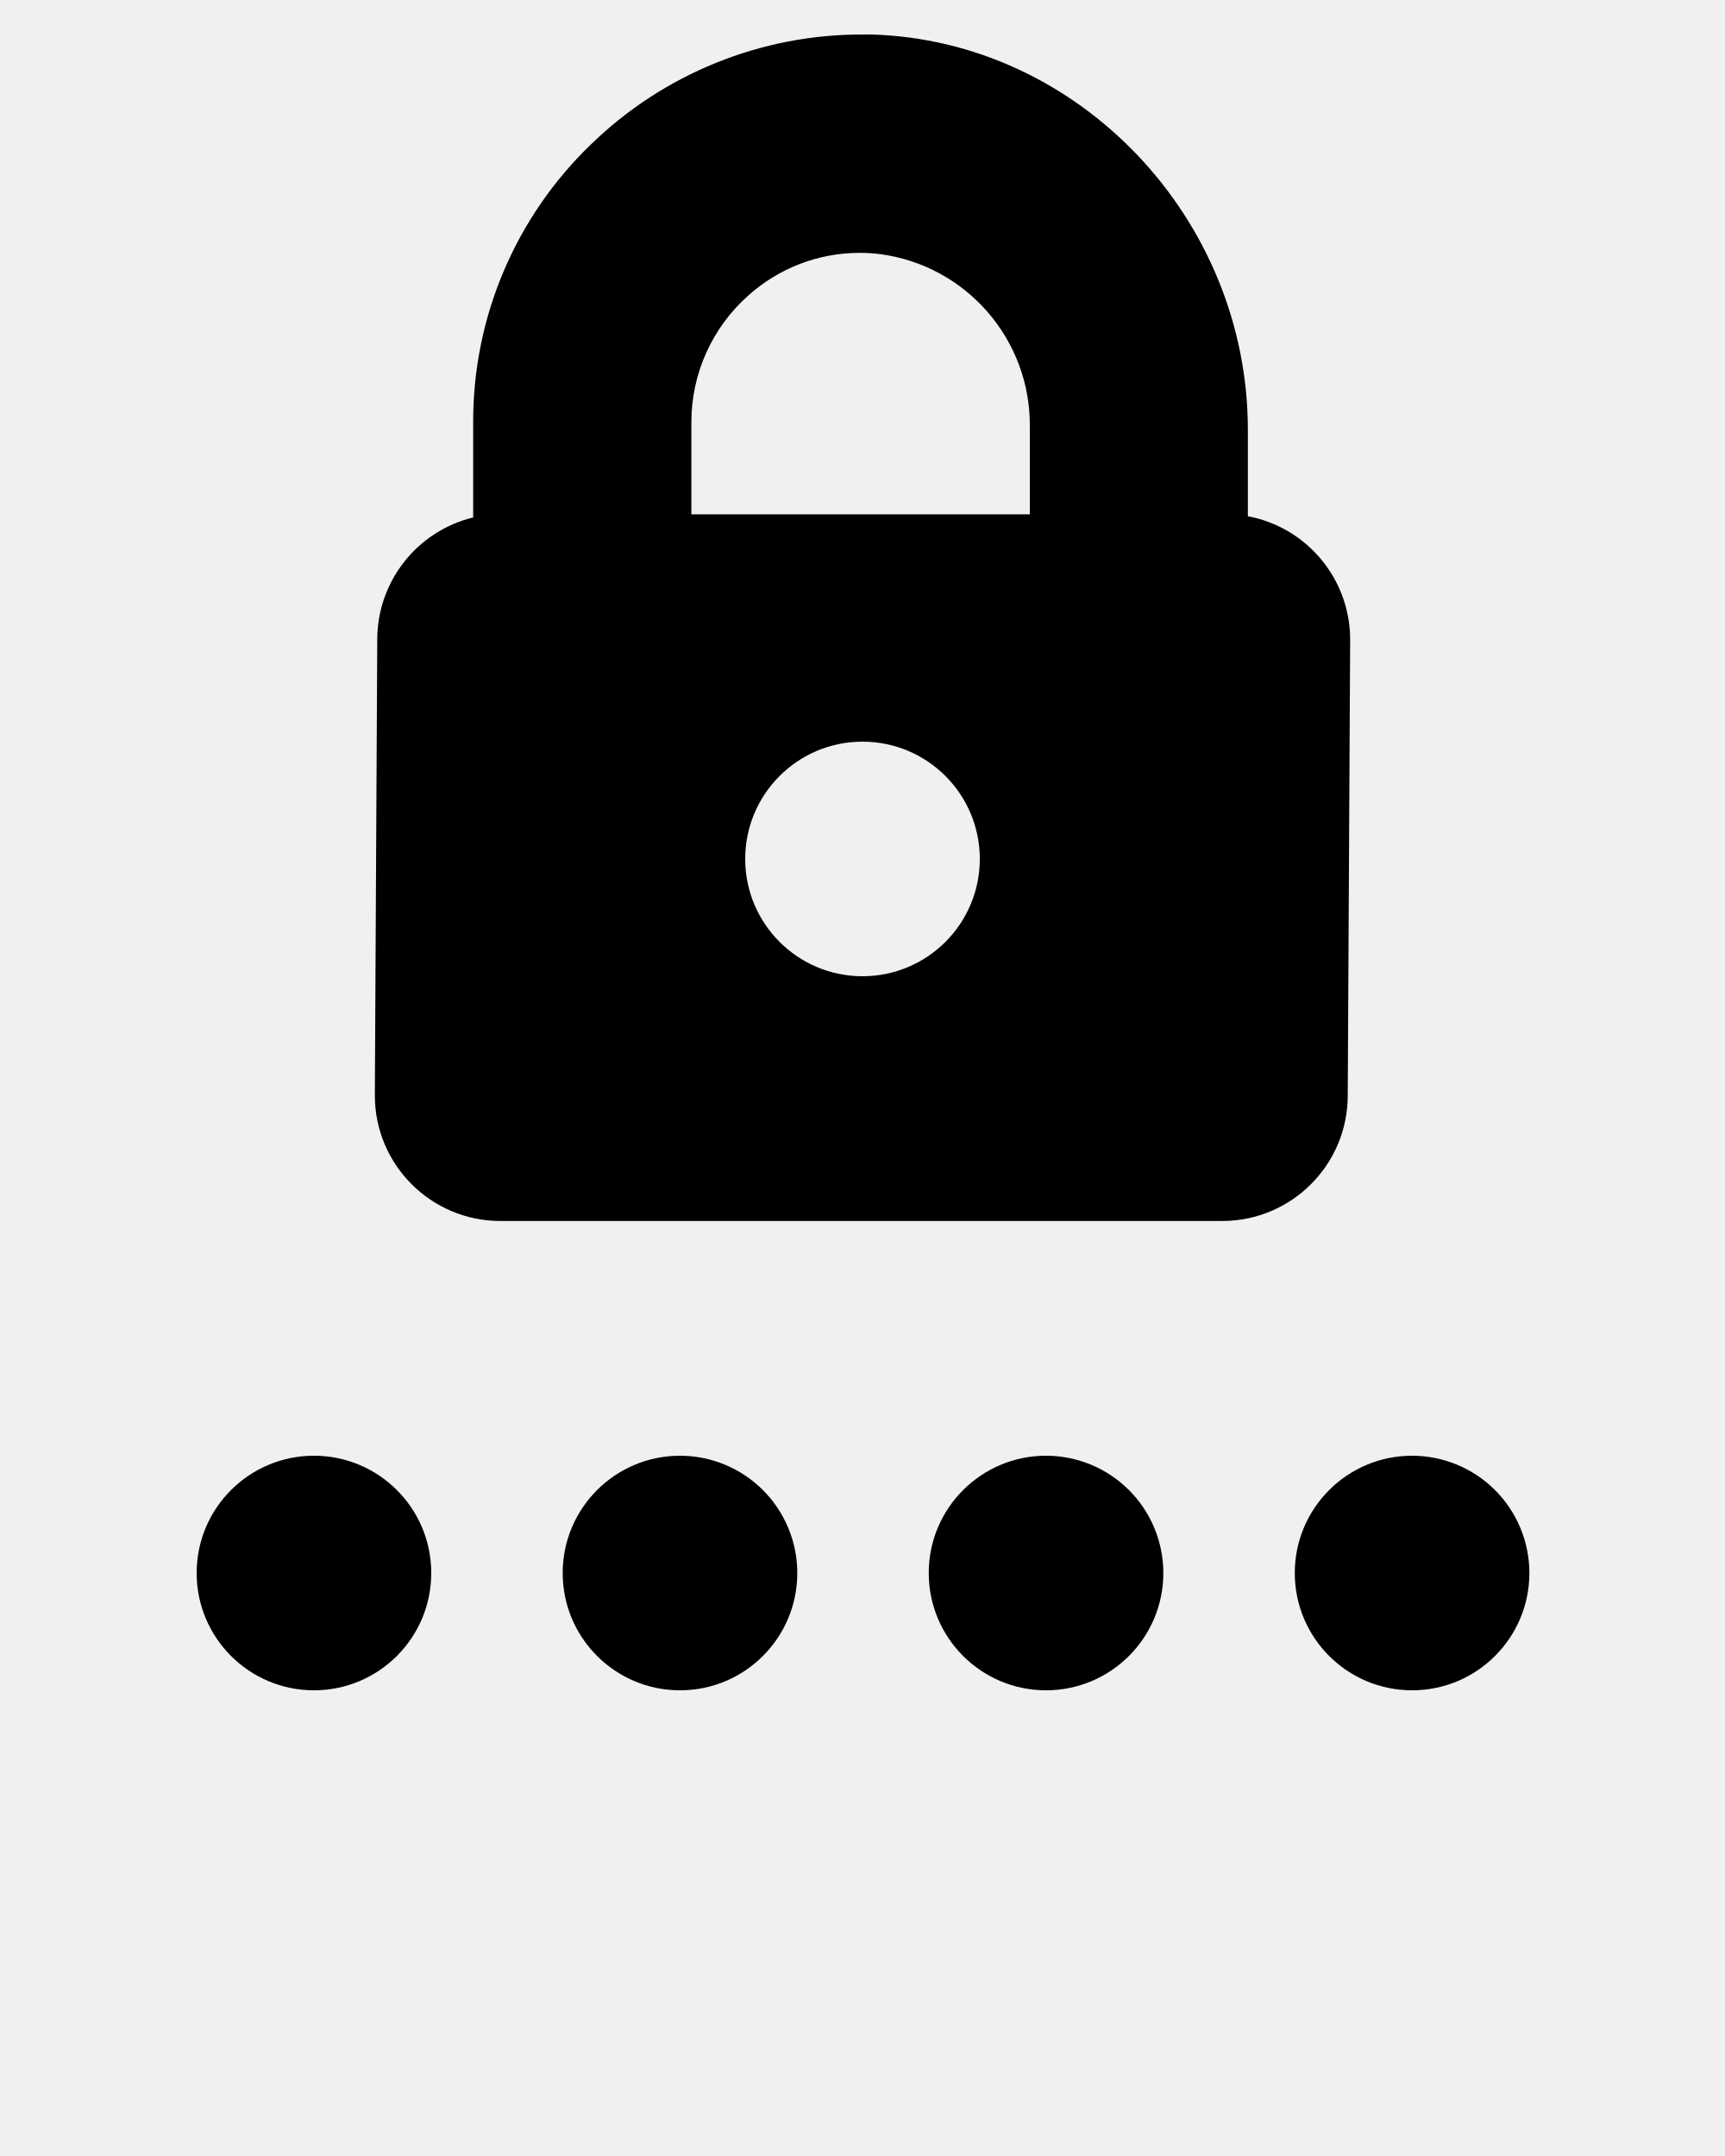
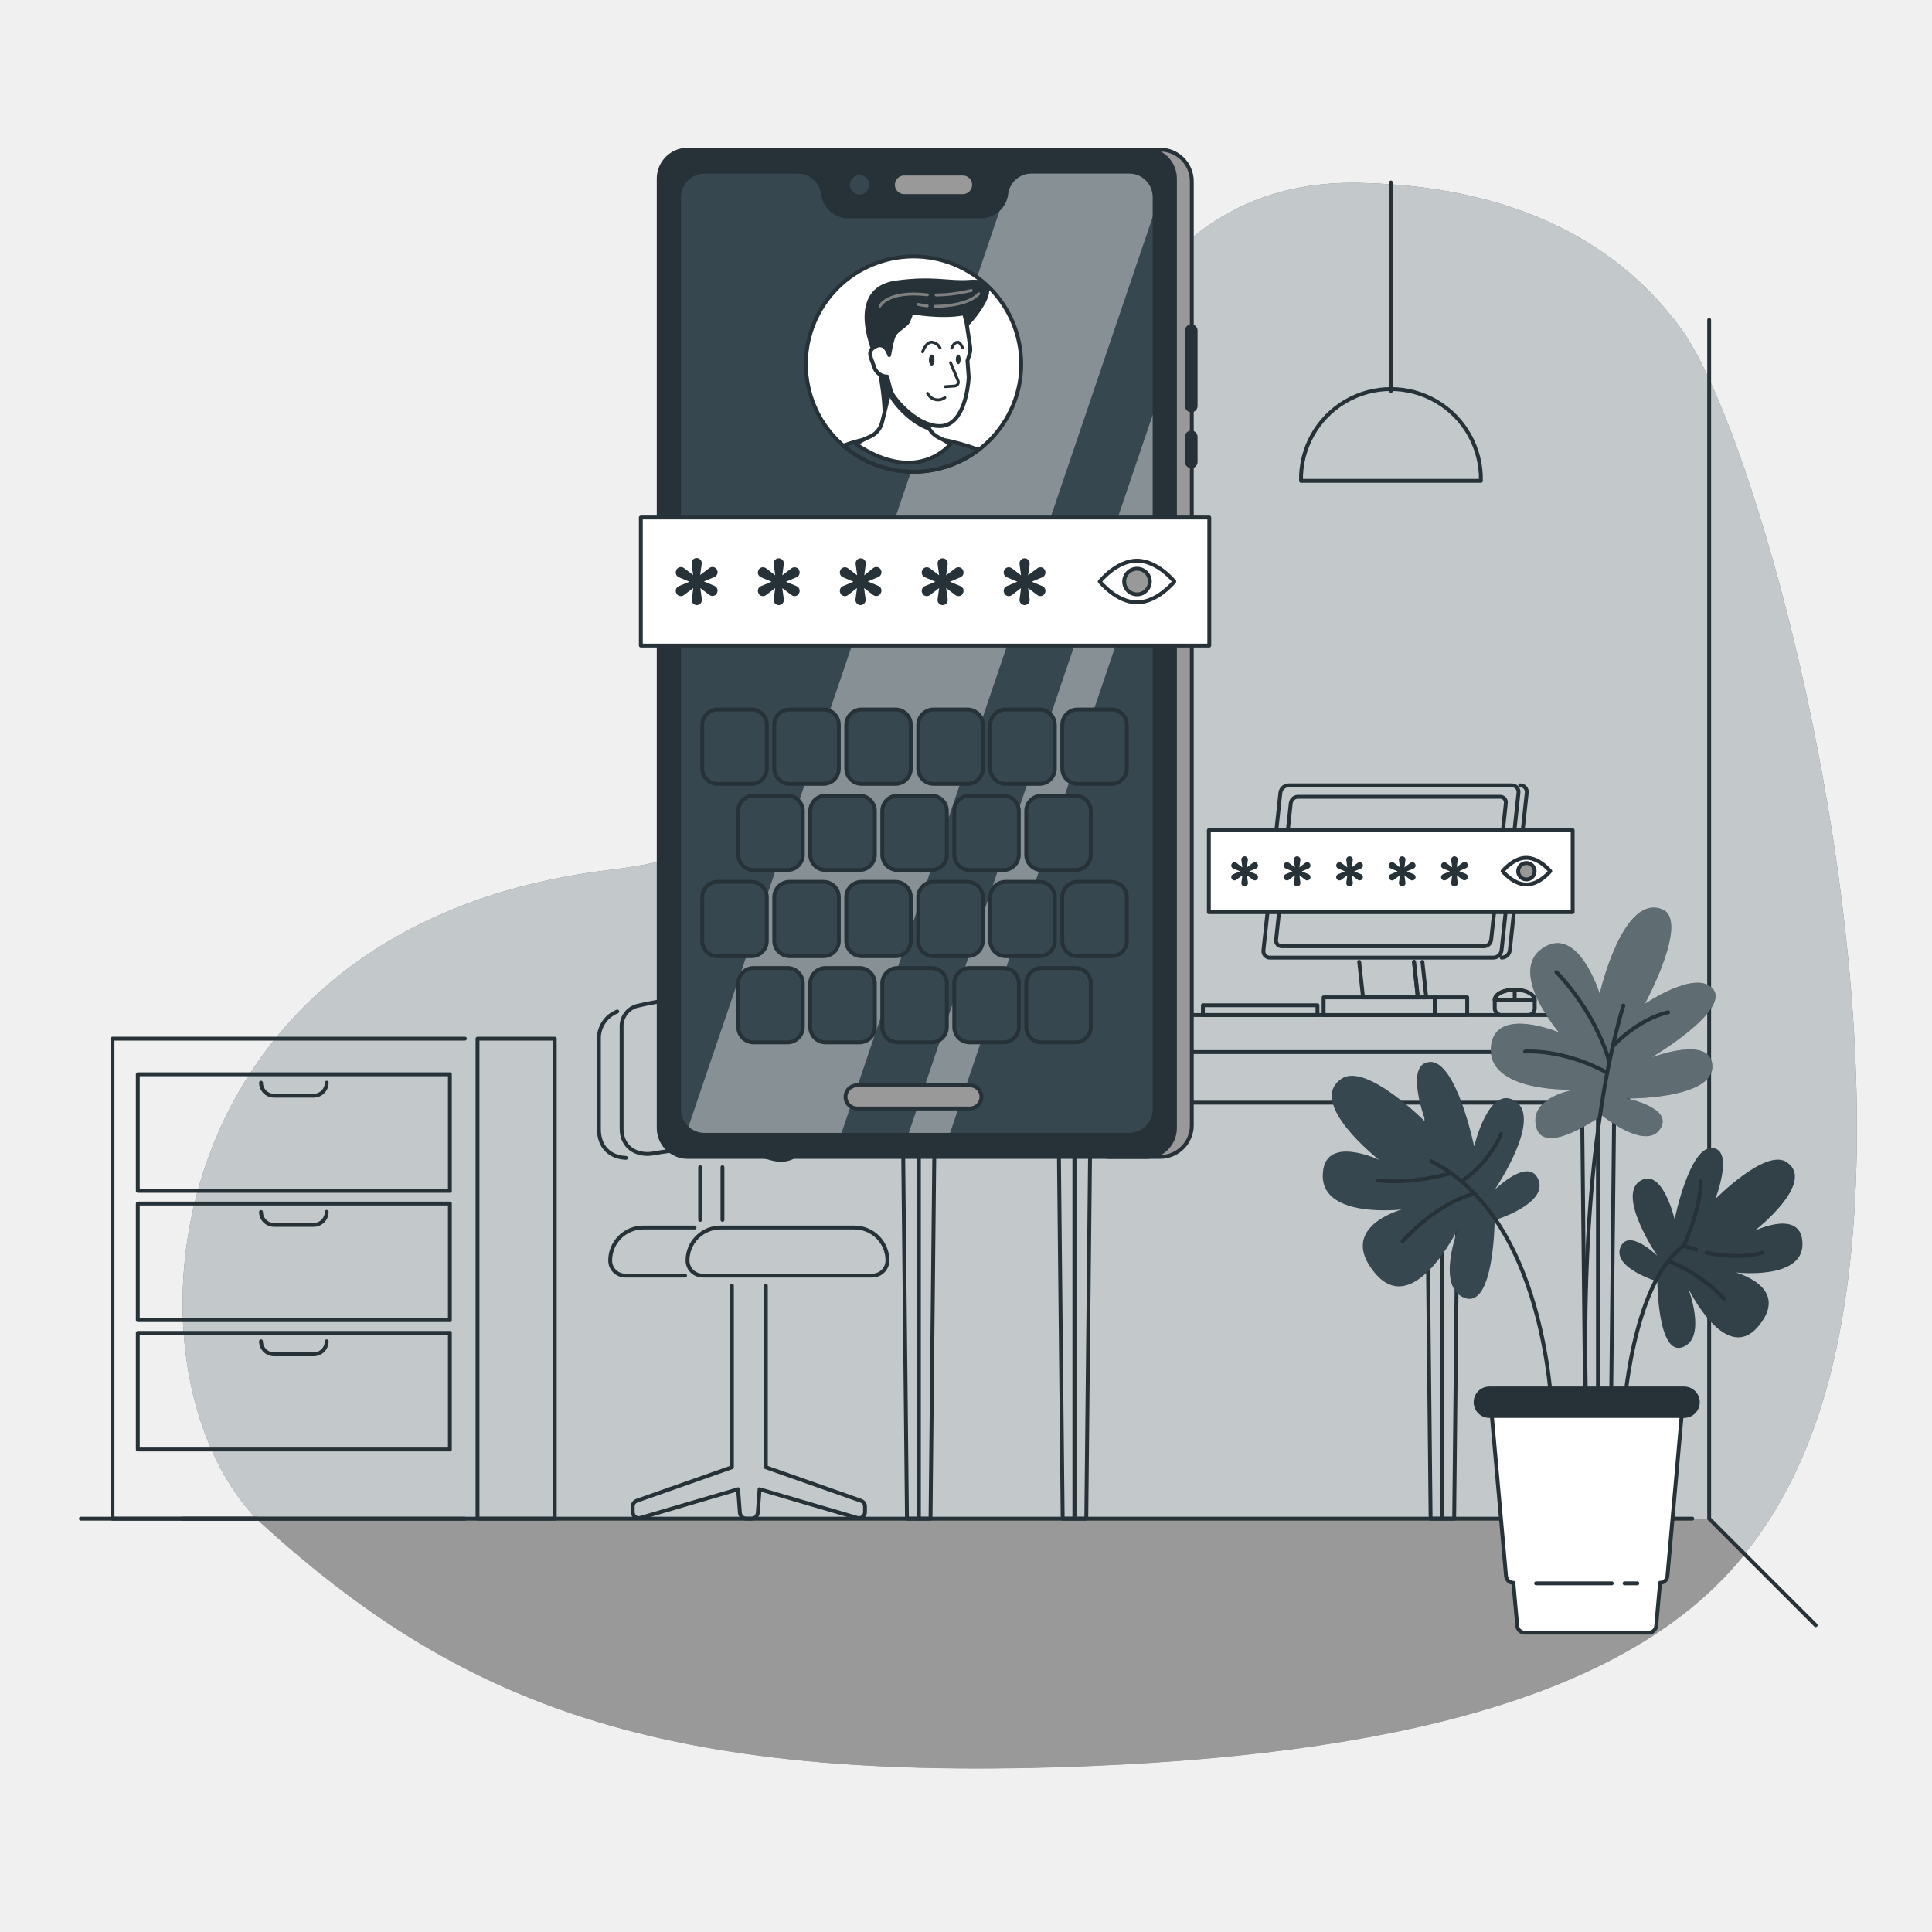
- <svg xmlns="http://www.w3.org/2000/svg" data-name="Layer 1" viewBox="0 0 100 125" x="0px" y="0px">
-   <path d="M25,91.2a6.8,6.8,0,1,1-6.8-6.8A6.8,6.8,0,0,1,25,91.2Zm14.42-6.8a6.8,6.8,0,1,0,6.8,6.8A6.8,6.8,0,0,0,39.39,84.4Zm21.22,0a6.8,6.8,0,1,0,6.8,6.8A6.8,6.8,0,0,0,60.61,84.4Zm21.22,0a6.8,6.8,0,1,0,6.8,6.8A6.8,6.8,0,0,0,81.83,84.4ZM70.9,70.79H29a7.28,7.28,0,0,1-7.27-7.27l.14-26.42A7.29,7.29,0,0,1,27.43,30V24.91h0v-.43a22.28,22.28,0,0,1,6.82-16.1A22.51,22.51,0,0,1,50,2h.51c12,.34,21.83,10.63,21.83,22.93v5a7.28,7.28,0,0,1,5.93,7.15l-.14,26.42A7.28,7.28,0,0,1,70.9,70.79Zm-14.1-21A6.8,6.8,0,1,0,50,56.6,6.8,6.8,0,0,0,56.8,49.8Zm2.9-25A10,10,0,0,0,51,14.73a10.07,10.07,0,0,0-1.16-.07,9.66,9.66,0,0,0-6.49,2.5,9.81,9.81,0,0,0-3.27,7.3v5.36H59.7Z" />
+ <svg xmlns="http://www.w3.org/2000/svg" viewBox="0 0 500 500">
+   <defs>
+     <clipPath id="freepik--clip-path--inject-4">
+       <path d="M436.91,333.41s9.66,19.95,18.15,9.83-5.86-13.93-5.86-13.93,17.28,2.05,17.28-7.32-12.3-3.52-12.3-3.52,16-12.46,8.2-17.72c-5.42-3.65-18.45,9.56-18.45,9.56s5-12.92-.87-13.21-9.67,18.45-9.67,18.45-3.22-13.82-9.07-9.84,4.6,19.32,4.6,19.32-7.53-7.44-9.58-2.16,9.58,8.78,9.58,8.78.08,19.32,6.52,17S436.91,333.41,436.91,333.41Z" style="fill:#37474F" />
+     </clipPath>
+     <clipPath id="freepik--clip-path-2--inject-4">
+       <path d="M407.55,282s-23.11,1-21.66-11.38c1.21-10.34,17.57-3.43,17.57-3.43s-13.42-15.65-4.2-21.83S414,257.18,414,257.18s5.88-26,16.19-21.85c7.18,2.92-4.51,24.47-4.51,24.47s13.59-9.27,17.75-3.7-15.94,17.53-15.94,17.53,15.72-5.95,15.67,2.44-22.05,8.22-22.05,8.22,12.29,2.51,8.45,8-15-3.63-15-3.63-15.05,10.89-17,3S407.55,282,407.55,282Z" style="fill:#37474F" />
+     </clipPath>
+     <clipPath id="freepik--clip-path-3--inject-4">
+       <path d="M260.41,50.2h0A6.59,6.59,0,0,1,253.88,56H219.54A6.58,6.58,0,0,1,213,50.2h0a6.58,6.58,0,0,0-6.53-5.75H182.32A6.58,6.58,0,0,0,175.74,51V287.11a6.59,6.59,0,0,0,6.58,6.58H292.23a6.58,6.58,0,0,0,6.58-6.58V51a6.57,6.57,0,0,0-6.58-6.58H266.94A6.58,6.58,0,0,0,260.41,50.2Z" style="fill:#37474F;stroke:#263238;stroke-linecap:round;stroke-linejoin:round" />
+     </clipPath>
+     <clipPath id="freepik--clip-path-4--inject-4">
+       <path d="M228.28,109.29,230.81,99l7,2.12,2.11,8.38a5.64,5.64,0,0,0,3,3.72,17.76,17.76,0,0,1,3,1.77s-8.34,10.69-24.35,0a16.36,16.36,0,0,1,3.42-1.91A5.52,5.52,0,0,0,228.28,109.29Z" style="fill:#fff;stroke:#263238;stroke-linecap:round;stroke-linejoin:round" />
+     </clipPath>
+     <clipPath id="freepik--clip-path-5--inject-4">
+       <path d="M94.09,211.42c2-4.86-2.89-19.56-5.08-25.59a2.27,2.27,0,0,0-3.65-.91c-2,1.77-4.39,5.21-4.79,11.59,0,0-15.26,26.87-15.26,39.13,0,11.49,22.72,35.42,22.72,35.42a10.61,10.61,0,0,0,6.06-4.86s-8.49-21-15.08-30C79,236.21,91.84,216.8,94.09,211.42Z" style="fill:#263238;stroke:#263238;stroke-linecap:round;stroke-linejoin:round" />
+     </clipPath>
+     <clipPath id="freepik--clip-path-6--inject-4">
+       <path d="M94.09,266.2s-3.52,14.56-2.13,46l.9,35.6s-5.06,25,4.65,70.26c0,0,3,6.7,15.09-1.68L114,347.33l12.65-76.27Z" style="fill:#999;stroke:#263238;stroke-linecap:round;stroke-linejoin:round" />
+     </clipPath>
+     <clipPath id="freepik--clip-path-7--inject-4">
+       <path d="M116.81,303.33c9,14.53,21.67,43.12,21.67,43.12s-1.91,3.31,0,8.86c0,0-5,19.31,2.25,65.48,0,0,6.24,4,15.26-3,0,0,4.5-69.4,2.77-78.76s-18-71.18-18-71.18H105" style="fill:#999;stroke:#263238;stroke-linecap:round;stroke-linejoin:round" />
+     </clipPath>
+     <clipPath id="freepik--clip-path-8--inject-4">
+       <path d="M121.55,177.83c8.93,1,24.5,3.15,23.57,27.16s-4.39,62.84-4.39,62.84S96.07,286.91,91,269.21c0,0,2.32-20-5.08-51.13S81.87,173.5,121.55,177.83Z" style="fill:#263238;stroke:#263238;stroke-linecap:round;stroke-linejoin:round" />
+     </clipPath>
+     <clipPath id="freepik--clip-path-9--inject-4">
+       <path d="M125,178.27s15.47.1,22.4,4.26c0,0,12.25-2.08,17.11,0l4.39-16.41s5.78-2.78,8.55,1.38c0,0,2.08,25-1.38,27.05s-30.94,8.32-30.94,8.32S127.58,197.59,125,178.27Z" style="fill:#263238;stroke:#263238;stroke-linecap:round;stroke-linejoin:round" />
+     </clipPath>
+   </defs>
+   <g id="freepik--background-simple--inject-4">
+     <path d="M442.33,98.13a92.74,92.74,0,0,0-6.25-11.63l0,0a.1.1,0,0,0,0,0c-13.7-19.62-38.69-38.23-84.26-39.17-97.88-2-69.46,162.88-193.85,177.78C39.73,239.19,29.12,354,66.31,393c52,47.71,103.49,68.7,215.91,64,86.11-3.57,142.11-20.77,169.35-54.87,17.08-21.39,25.27-49.35,28-83.74C485.86,238.63,461,138.56,442.33,98.13Z" style="fill:#37474F" />
+     <path d="M442.33,98.13a92.74,92.74,0,0,0-6.25-11.63l0,0a.1.1,0,0,0,0,0c-13.7-19.62-38.69-38.23-84.26-39.17-97.88-2-69.46,162.88-193.85,177.78C39.73,239.19,29.12,354,66.31,393c52,47.71,103.49,68.7,215.91,64,86.11-3.57,142.11-20.77,169.35-54.87,17.08-21.39,25.27-49.35,28-83.74C485.86,238.63,461,138.56,442.33,98.13Z" style="fill:#fff;opacity:0.7" />
+   </g>
+   <g id="freepik--Shadow--inject-4">
+     <path d="M451.57,402.2c-27.24,34.1-83.24,51.3-169.35,54.87-112.42,4.66-163.87-16.33-215.91-64h376Z" style="fill:#999" />
+   </g>
+   <g id="freepik--Room--inject-4">
+     <line x1="20.93" y1="393.03" x2="437.97" y2="393.03" style="fill:none;stroke:#263238;stroke-linecap:round;stroke-linejoin:round" />
+     <polyline points="442.33 82.8 442.33 393.03 469.9 420.6" style="fill:none;stroke:#263238;stroke-linecap:round;stroke-linejoin:round" />
+     <g id="freepik--Lamp--inject-4">
+       <line x1="359.98" y1="101.17" x2="359.98" y2="47.23" style="fill:none;stroke:#263238;stroke-linecap:round;stroke-linejoin:round" />
+       <path d="M336.7,124.45a23.28,23.28,0,1,1,46.55,0Z" style="fill:none;stroke:#263238;stroke-linecap:round;stroke-linejoin:round" />
+     </g>
+     <line x1="66.31" y1="393.03" x2="47.25" y2="393.03" style="fill:none;stroke:#263238;stroke-linecap:round;stroke-linejoin:round" />
+   </g>
+   <g id="freepik--Shelf--inject-4">
+     <rect x="123.58" y="268.8" width="19.99" height="124.24" style="fill:none;stroke:#263238;stroke-linecap:round;stroke-linejoin:round" />
+     <rect x="35.66" y="278.02" width="80.77" height="30.17" style="fill:none;stroke:#263238;stroke-linecap:round;stroke-linejoin:round" />
+     <rect x="35.66" y="311.48" width="80.77" height="30.17" style="fill:none;stroke:#263238;stroke-linecap:round;stroke-linejoin:round" />
+     <rect x="35.66" y="344.95" width="80.77" height="30.17" style="fill:none;stroke:#263238;stroke-linecap:round;stroke-linejoin:round" />
+     <path d="M67.55,280.2a3.36,3.36,0,0,0,3.36,3.36H81.18a3.36,3.36,0,0,0,3.37-3.36" style="fill:none;stroke:#263238;stroke-linecap:round;stroke-linejoin:round" />
+     <path d="M67.55,313.66A3.37,3.37,0,0,0,70.91,317H81.18a3.37,3.37,0,0,0,3.37-3.37" style="fill:none;stroke:#263238;stroke-linecap:round;stroke-linejoin:round" />
+     <path d="M67.55,347.13a3.37,3.37,0,0,0,3.36,3.37H81.18a3.37,3.37,0,0,0,3.37-3.37" style="fill:none;stroke:#263238;stroke-linecap:round;stroke-linejoin:round" />
+     <polyline points="120.31 393.04 29.12 393.04 29.12 268.8 120.31 268.8" style="fill:none;stroke:#263238;stroke-linecap:round;stroke-linejoin:round" />
+   </g>
+   <g id="freepik--Chair--inject-4">
+     <path d="M198.2,332.72v47l24.61,8.67a1.57,1.57,0,0,1,1.05,1.48v1.46a1.56,1.56,0,0,1-2,1.5l-25.28-7.42-.46,6.07a1.66,1.66,0,0,1-1.67,1.55h-1.3a1.68,1.68,0,0,1-1.67-1.55l-.46-6.07-25.27,7.42a1.57,1.57,0,0,1-2-1.5v-1.46a1.57,1.57,0,0,1,1.05-1.48l24.62-8.67v-47" style="fill:none;stroke:#263238;stroke-linecap:round;stroke-linejoin:round" />
+     <line x1="186.97" y1="315.7" x2="186.97" y2="302.08" style="fill:none;stroke:#263238;stroke-linecap:round;stroke-linejoin:round" />
+     <line x1="181.2" y1="302.08" x2="181.2" y2="315.7" style="fill:none;stroke:#263238;stroke-linecap:round;stroke-linejoin:round" />
+     <path d="M162,299.66c-4.1-.16-7-2.82-7-7.42V268.39a7.46,7.46,0,0,1,4.75-6.61" style="fill:none;stroke:#263238;stroke-linecap:round;stroke-linejoin:round" />
+     <path d="M160.87,265.37v26.77c0,4.62,3.69,7.17,8.34,6.35a68.13,68.13,0,0,1,30.52,1.34c4.58,1.24,8.18-1,8.18-5.6V267.46a6.13,6.13,0,0,0-3.83-5.38,70.57,70.57,0,0,0-39.3-1.73A5.46,5.46,0,0,0,160.87,265.37Z" style="fill:none;stroke:#263238;stroke-linecap:round;stroke-linejoin:round" />
+     <path d="M179.75,317.68h-13.3a8.53,8.53,0,0,0-8.54,8.53h0a3.91,3.91,0,0,0,3.91,3.91h15.47" style="fill:none;stroke:#263238;stroke-linecap:round;stroke-linejoin:round" />
+     <path d="M181.84,330.12h43.92a3.91,3.91,0,0,0,3.91-3.91h0a8.53,8.53,0,0,0-8.54-8.53H186.47a8.53,8.53,0,0,0-8.54,8.53h0A3.91,3.91,0,0,0,181.84,330.12Z" style="fill:none;stroke:#263238;stroke-linecap:round;stroke-linejoin:round" />
+   </g>
+   <g id="freepik--Desk--inject-4">
+     <path d="M388.63,247.84a2.17,2.17,0,0,0,2.11-1.91l4.38-40.77a1.68,1.68,0,0,0-1.7-1.91" style="fill:none;stroke:#263238;stroke-linecap:round;stroke-linejoin:round" />
+     <rect x="280.3" y="272.27" width="140.94" height="13.08" transform="translate(701.54 557.63) rotate(180)" style="fill:none;stroke:#263238;stroke-linecap:round;stroke-linejoin:round" />
+     <polyline points="230.13 272.27 230.13 285.35 278.12 285.35" style="fill:none;stroke:#263238;stroke-linecap:round;stroke-linejoin:round" />
+     <polyline points="425.77 270.87 425.77 262.69 288.34 262.69" style="fill:none;stroke:#263238;stroke-linecap:round;stroke-linejoin:round" />
+     <rect x="225.6" y="262.69" width="60.56" height="8.18" transform="translate(511.75 533.57) rotate(180)" style="fill:none;stroke:#263238;stroke-linecap:round;stroke-linejoin:round" />
+     <polyline points="413.59 287.54 413.59 393.03 416.64 393.03 417.74 287.54" style="fill:none;stroke:#263238;stroke-linecap:round;stroke-linejoin:round" />
+     <polyline points="409.45 287.54 410.54 393.03 413.59 393.03 413.59 287.54" style="fill:none;stroke:#263238;stroke-linecap:round;stroke-linejoin:round" />
+     <polyline points="373.29 287.54 373.29 393.03 376.34 393.03 377.43 287.54" style="fill:none;stroke:#263238;stroke-linecap:round;stroke-linejoin:round" />
+     <polyline points="369.15 287.54 370.24 393.03 373.29 393.03 373.29 287.54" style="fill:none;stroke:#263238;stroke-linecap:round;stroke-linejoin:round" />
+     <polyline points="278.07 287.54 278.07 393.03 281.13 393.03 282.22 287.54" style="fill:none;stroke:#263238;stroke-linecap:round;stroke-linejoin:round" />
+     <polyline points="273.93 287.54 275.02 393.03 278.07 393.03 278.07 287.54" style="fill:none;stroke:#263238;stroke-linecap:round;stroke-linejoin:round" />
+     <polyline points="237.77 287.54 237.77 393.03 240.82 393.03 241.91 287.54" style="fill:none;stroke:#263238;stroke-linecap:round;stroke-linejoin:round" />
+     <polyline points="233.63 287.54 234.72 393.03 237.77 393.03 237.77 287.54" style="fill:none;stroke:#263238;stroke-linecap:round;stroke-linejoin:round" />
+     <rect x="311.31" y="260.15" width="29.65" height="2.54" style="fill:none;stroke:#263238;stroke-linecap:round;stroke-linejoin:round" />
+     <path d="M388.56,258.79h6.88a1.73,1.73,0,0,1,1.73,1.73v2.18a0,0,0,0,1,0,0H386.83a0,0,0,0,1,0,0v-2.18A1.73,1.73,0,0,1,388.56,258.79Z" transform="translate(784.01 521.48) rotate(180)" style="fill:none;stroke:#263238;stroke-linecap:round;stroke-linejoin:round" />
+     <path d="M397.18,258.8c0-1.48-2.32-2.69-5.18-2.69s-5.17,1.21-5.17,2.69Z" style="fill:none;stroke:#263238;stroke-linecap:round;stroke-linejoin:round" />
+     <path d="M386.83,258.8c0-1.48,2.32-2.69,5.17-2.69v2.69Z" style="fill:none;stroke:#263238;stroke-linecap:round;stroke-linejoin:round" />
+     <path d="M386.48,247.84h-57.8a1.68,1.68,0,0,1-1.7-1.91l4.38-40.77a2.18,2.18,0,0,1,2.11-1.91h57.81a1.69,1.69,0,0,1,1.7,1.91l-4.38,40.77A2.17,2.17,0,0,1,386.48,247.84Z" style="fill:none;stroke:#263238;stroke-linecap:round;stroke-linejoin:round" />
+     <polyline points="365.94 248.93 366.93 258.11 369.11 258.11 368.12 248.93" style="fill:none;stroke:#263238;stroke-linecap:round;stroke-linejoin:round" />
+     <polyline points="351.76 248.93 352.75 258.11 366.93 258.11 365.94 248.93" style="fill:none;stroke:#263238;stroke-linecap:round;stroke-linejoin:round" />
+     <path d="M384.07,244.89H331.73a1.46,1.46,0,0,1-1.48-1.66l3.8-35.37a1.89,1.89,0,0,1,1.84-1.66h52.34a1.46,1.46,0,0,1,1.48,1.66l-3.8,35.37A1.89,1.89,0,0,1,384.07,244.89Z" style="fill:none;stroke:#263238;stroke-linecap:round;stroke-linejoin:round" />
+     <rect x="342.55" y="258.11" width="28.75" height="4.59" style="fill:none;stroke:#263238;stroke-linecap:round;stroke-linejoin:round" />
+     <rect x="371.3" y="258.11" width="8.41" height="4.59" style="fill:none;stroke:#263238;stroke-linecap:round;stroke-linejoin:round" />
+     <rect x="312.85" y="214.85" width="94.15" height="21.21" style="fill:#fff;stroke:#263238;stroke-linecap:round;stroke-linejoin:round" />
+     <path d="M324.23,227.68l-1.52-1.16.25,1.86a.85.85,0,0,1-.84,1h0a.85.85,0,0,1-.84-1l.25-1.86L320,227.68a.85.85,0,0,1-1.24-.25l0,0a.84.84,0,0,1,.4-1.2l1.75-.73-1.75-.73a.85.85,0,0,1-.4-1.21l0,0a.84.84,0,0,1,1.24-.25l1.52,1.16-.25-1.86a.85.85,0,0,1,.84-1h0a.85.85,0,0,1,.84,1l-.25,1.86,1.52-1.16a.84.84,0,0,1,1.24.25l0,0a.85.85,0,0,1-.4,1.21l-1.75.73,1.75.73a.84.84,0,0,1,.4,1.2l0,0A.85.85,0,0,1,324.23,227.68Z" style="fill:#263238" />
+     <path d="M337.8,227.68l-1.52-1.16.25,1.86a.85.85,0,0,1-.84,1h0a.84.84,0,0,1-.83-1l.25-1.86-1.52,1.16a.86.86,0,0,1-1.25-.25l0,0a.85.85,0,0,1,.41-1.2l1.74-.73-1.74-.73a.86.86,0,0,1-.41-1.21l0,0a.85.85,0,0,1,1.25-.25l1.52,1.16-.25-1.86a.84.84,0,0,1,.83-1h0a.85.85,0,0,1,.84,1l-.25,1.86,1.52-1.16a.84.84,0,0,1,1.24.25l0,0a.85.85,0,0,1-.4,1.21l-1.74.73,1.74.73a.84.84,0,0,1,.4,1.2l0,0A.85.85,0,0,1,337.8,227.68Z" style="fill:#263238" />
+     <path d="M351.37,227.68l-1.52-1.16.25,1.86a.84.84,0,0,1-.83,1h0a.84.84,0,0,1-.84-1l.25-1.86-1.52,1.16a.85.85,0,0,1-1.24-.25l0,0a.84.84,0,0,1,.4-1.2l1.74-.73-1.74-.73a.85.85,0,0,1-.4-1.21l0,0a.84.84,0,0,1,1.24-.25l1.52,1.16-.25-1.86a.84.84,0,0,1,.84-1h0a.84.84,0,0,1,.83,1l-.25,1.86,1.52-1.16a.84.84,0,0,1,1.24.25l0,0a.86.86,0,0,1-.41,1.21l-1.74.73,1.74.73a.84.84,0,0,1,.4,1.2l0,0A.85.85,0,0,1,351.37,227.68Z" style="fill:#263238" />
+     <path d="M365,227.68l-1.53-1.16.25,1.86a.84.84,0,0,1-.83,1h0a.85.85,0,0,1-.84-1l.25-1.86-1.52,1.16a.85.85,0,0,1-1.24-.25l0,0a.84.84,0,0,1,.4-1.2l1.75-.73-1.75-.73a.85.85,0,0,1-.4-1.21l0,0a.84.84,0,0,1,1.24-.25l1.52,1.16-.25-1.86a.85.85,0,0,1,.84-1h0a.84.84,0,0,1,.83,1l-.25,1.86,1.53-1.16a.84.84,0,0,1,1.24.25l0,0a.86.86,0,0,1-.4,1.21l-1.75.73,1.74.73a.85.85,0,0,1,.41,1.2l0,0A.85.85,0,0,1,365,227.68Z" style="fill:#263238" />
+     <path d="M378.52,227.68,377,226.52l.25,1.86a.85.85,0,0,1-.84,1h0a.85.85,0,0,1-.84-1l.25-1.86-1.52,1.16a.85.85,0,0,1-1.24-.25l0,0a.84.84,0,0,1,.4-1.2l1.75-.73-1.75-.73a.85.85,0,0,1-.4-1.21l0,0a.84.84,0,0,1,1.24-.25l1.52,1.16-.25-1.86a.85.85,0,0,1,.84-1h0a.85.85,0,0,1,.84,1L377,224.4l1.52-1.16a.84.84,0,0,1,1.24.25l0,0a.85.85,0,0,1-.4,1.21l-1.75.73,1.75.73a.84.84,0,0,1,.4,1.2l0,0A.85.85,0,0,1,378.52,227.68Z" style="fill:#263238" />
+     <path d="M401.21,225.46s-2.77,3.45-6.18,3.45-6.17-3.45-6.17-3.45S391.62,222,395,222,401.21,225.46,401.21,225.46Z" style="fill:#fff;stroke:#263238;stroke-linecap:round;stroke-linejoin:round" />
+     <path d="M397.16,225.46a2.13,2.13,0,1,1-2.13-2.12A2.12,2.12,0,0,1,397.16,225.46Z" style="fill:#999;stroke:#263238;stroke-linecap:round;stroke-linejoin:round" />
+   </g>
+   <g id="freepik--Plant--inject-4">
+     <path d="M377.38,317.86s-11.45,23.65-21.51,11.65,6.94-16.5,6.94-16.5-20.48,2.42-20.48-8.68,14.58-4.16,14.58-4.16-18.94-14.77-9.72-21c6.42-4.34,21.86,11.33,21.86,11.33s-5.9-15.32,1-15.67,11.46,21.87,11.46,21.87,3.81-16.37,10.75-11.66-5.45,22.89-5.45,22.89,8.92-8.81,11.35-2.56-11.35,10.41-11.35,10.41-.1,22.91-7.73,20.13S377.38,317.86,377.38,317.86Z" style="fill:#37474F" />
+     <path d="M401.79,369.22s0-52.74-31.38-68.71" style="fill:none;stroke:#263238;stroke-linecap:round;stroke-linejoin:round" />
+     <path d="M381.63,308.93s-8.76,1.56-18.65,12.32" style="fill:none;stroke:#263238;stroke-linecap:round;stroke-linejoin:round" />
+     <path d="M375.5,303.61s-9.66,2.95-19,1.88" style="fill:none;stroke:#263238;stroke-linecap:round;stroke-linejoin:round" />
+     <path d="M378.22,305.72a28.68,28.68,0,0,0,10.27-12.23" style="fill:none;stroke:#263238;stroke-linecap:round;stroke-linejoin:round" />
+     <path d="M436.91,333.41s9.66,19.95,18.15,9.83-5.86-13.93-5.86-13.93,17.28,2.05,17.28-7.32-12.3-3.52-12.3-3.52,16-12.46,8.2-17.72c-5.42-3.65-18.45,9.56-18.45,9.56s5-12.92-.87-13.21-9.67,18.45-9.67,18.45-3.22-13.82-9.07-9.84,4.6,19.32,4.6,19.32-7.53-7.44-9.58-2.16,9.58,8.78,9.58,8.78.08,19.32,6.52,17S436.91,333.41,436.91,333.41Z" style="fill:#37474F" />
+     <g style="clip-path:url(#freepik--clip-path--inject-4)">
+       <path d="M436.91,333.41s9.66,19.95,18.15,9.83-5.86-13.93-5.86-13.93,17.28,2.05,17.28-7.32-12.3-3.52-12.3-3.52,16-12.46,8.2-17.72c-5.42-3.65-18.45,9.56-18.45,9.56s5-12.92-.87-13.21-9.67,18.45-9.67,18.45-3.22-13.82-9.07-9.84,4.6,19.32,4.6,19.32-7.53-7.44-9.58-2.16,9.58,8.78,9.58,8.78.08,19.32,6.52,17S436.91,333.41,436.91,333.41Z" style="opacity:0.1" />
+     </g>
+     <path d="M435.74,322.42h0c-13.65,9.85-15.6,44-15.6,44" style="fill:none;stroke:#263238;stroke-linecap:round;stroke-linejoin:round" />
+     <path d="M431.71,326.38a39.29,39.29,0,0,1,14.51,9.76" style="fill:none;stroke:#263238;stroke-linecap:round;stroke-linejoin:round" />
+     <path d="M440.15,305.72c0,7.46-4.42,16.7-4.42,16.7l3.24,1" style="fill:none;stroke:#263238;stroke-linecap:round;stroke-linejoin:round" />
+     <path d="M441.64,324.22s8.23,1.84,14.47,0" style="fill:none;stroke:#263238;stroke-linecap:round;stroke-linejoin:round" />
+     <path d="M407.55,282s-23.11,1-21.66-11.38c1.21-10.34,17.57-3.43,17.57-3.43s-13.42-15.65-4.2-21.83S414,257.18,414,257.18s5.88-26,16.19-21.85c7.18,2.92-4.51,24.47-4.51,24.47s13.59-9.27,17.75-3.7-15.94,17.53-15.94,17.53,15.72-5.95,15.67,2.44-22.05,8.22-22.05,8.22,12.29,2.51,8.45,8-15-3.63-15-3.63-15.05,10.89-17,3S407.55,282,407.55,282Z" style="fill:#37474F" />
+     <g style="clip-path:url(#freepik--clip-path-2--inject-4)">
+       <path d="M407.55,282s-23.11,1-21.66-11.38c1.21-10.34,17.57-3.43,17.57-3.43s-13.42-15.65-4.2-21.83S414,257.18,414,257.18s5.88-26,16.19-21.85c7.18,2.92-4.51,24.47-4.51,24.47s13.59-9.27,17.75-3.7-15.94,17.53-15.94,17.53,15.72-5.95,15.67,2.44-22.05,8.22-22.05,8.22,12.29,2.51,8.45,8-15-3.63-15-3.63-15.05,10.89-17,3S407.55,282,407.55,282Z" style="fill:#fff;opacity:0.2" />
+     </g>
+     <path d="M410.74,369.22s-3.69-65.28,9.39-109" style="fill:none;stroke:#263238;stroke-linecap:round;stroke-linejoin:round" />
+     <path d="M394.69,272.14s9.74-.82,21.25,5.5" style="fill:none;stroke:#263238;stroke-linecap:round;stroke-linejoin:round" />
+     <path d="M402.79,251.58s9.74,9.54,13.71,23.25" style="fill:none;stroke:#263238;stroke-linecap:round;stroke-linejoin:round" />
+     <path d="M417.37,270.79s6.33-7,14.34-8.8" style="fill:none;stroke:#263238;stroke-linecap:round;stroke-linejoin:round" />
+     <path d="M435.53,362.76H385.76l4,45.13a1.91,1.91,0,0,0,1.9,1.74h0l1,11.15a1.92,1.92,0,0,0,1.91,1.74h32.15a1.91,1.91,0,0,0,1.9-1.74l1-11.15h0a1.92,1.92,0,0,0,1.91-1.74Z" style="fill:#fff;stroke:#263238;stroke-linecap:round;stroke-linejoin:round" />
+     <path d="M435.85,366.45H385.44a3.57,3.57,0,0,1-3.56-3.56h0a3.57,3.57,0,0,1,3.56-3.56h50.41a3.56,3.56,0,0,1,3.55,3.56h0A3.56,3.56,0,0,1,435.85,366.45Z" style="fill:#263238;stroke:#263238;stroke-linecap:round;stroke-linejoin:round" />
+     <line x1="420.44" y1="409.76" x2="423.74" y2="409.76" style="fill:none;stroke:#263238;stroke-linecap:round;stroke-linejoin:round" />
+     <line x1="397.54" y1="409.76" x2="417.13" y2="409.76" style="fill:none;stroke:#263238;stroke-linecap:round;stroke-linejoin:round" />
+   </g>
+   <g id="freepik--Device--inject-4">
+     <path d="M300.26,38.73H286.63V299.41h13.63a8.19,8.19,0,0,0,8.18-8.19V46.92A8.19,8.19,0,0,0,300.26,38.73Z" style="fill:#999;stroke:#263238;stroke-linecap:round;stroke-linejoin:round" />
+     <rect x="170.47" y="38.73" width="133.61" height="260.68" rx="7.5" style="fill:#263238;stroke:#263238;stroke-linecap:round;stroke-linejoin:round" />
+     <path d="M260.41,50.2h0A6.59,6.59,0,0,1,253.88,56H219.54A6.58,6.58,0,0,1,213,50.2h0a6.58,6.58,0,0,0-6.53-5.75H182.32A6.58,6.58,0,0,0,175.74,51V287.11a6.59,6.59,0,0,0,6.58,6.58H292.23a6.58,6.58,0,0,0,6.58-6.58V51a6.57,6.57,0,0,0-6.58-6.58H266.94A6.58,6.58,0,0,0,260.41,50.2Z" style="fill:#37474F" />
+     <g style="clip-path:url(#freepik--clip-path-3--inject-4)">
+       <polygon points="211.99 310.27 171.83 310.27 268.64 25.27 308.8 25.27 211.99 310.27" style="fill:#fff;opacity:0.4" />
+       <polygon points="240.07 310.27 229.39 310.27 326.21 25.27 336.89 25.27 240.07 310.27" style="fill:#fff;opacity:0.4" />
+     </g>
+     <path d="M260.41,50.2h0A6.59,6.59,0,0,1,253.88,56H219.54A6.58,6.58,0,0,1,213,50.2h0a6.58,6.58,0,0,0-6.53-5.75H182.32A6.58,6.58,0,0,0,175.74,51V287.11a6.59,6.59,0,0,0,6.58,6.58H292.23a6.58,6.58,0,0,0,6.58-6.58V51a6.57,6.57,0,0,0-6.58-6.58H266.94A6.58,6.58,0,0,0,260.41,50.2Z" style="fill:none;stroke:#263238;stroke-linecap:round;stroke-linejoin:round" />
+     <path d="M225.46,47.83a3,3,0,1,1-3-3A3,3,0,0,1,225.46,47.83Z" style="fill:#37474F;stroke:#263238;stroke-linecap:round;stroke-linejoin:round" />
+     <path d="M249.18,44.92H234a2.91,2.91,0,0,0,0,5.82h15.18a2.91,2.91,0,0,0,0-5.82Z" style="fill:#999;stroke:#263238;stroke-linecap:round;stroke-linejoin:round" />
+     <path d="M251,280.87H221.82a3,3,0,1,0,0,6H251a3,3,0,1,0,0-6Z" style="fill:#999;stroke:#263238;stroke-linecap:round;stroke-linejoin:round" />
+     <path d="M309.93,105.07V85.57a1.63,1.63,0,0,0-3.26,0v19.5a1.63,1.63,0,0,0,3.26,0Z" style="fill:#263238" />
+     <path d="M309.93,119.55v-6.49a1.63,1.63,0,0,0-3.26,0v6.49a1.63,1.63,0,1,0,3.26,0Z" style="fill:#263238" />
+     <rect x="165.85" y="133.93" width="147.11" height="33.14" style="fill:#fff;stroke:#263238;stroke-linecap:round;stroke-linejoin:round" />
+     <path d="M183.63,154l-2.38-1.81.39,2.91a1.32,1.32,0,0,1-1.3,1.5h0a1.32,1.32,0,0,1-1.31-1.5l.39-2.91L177,154a1.32,1.32,0,0,1-1.94-.38l0-.06a1.32,1.32,0,0,1,.63-1.88l2.73-1.14-2.73-1.15a1.32,1.32,0,0,1-.63-1.88l0-.05A1.32,1.32,0,0,1,177,147l2.38,1.81-.39-2.91a1.31,1.31,0,0,1,1.31-1.49h0a1.31,1.31,0,0,1,1.3,1.49l-.39,2.91,2.38-1.81a1.32,1.32,0,0,1,1.94.39l0,.05a1.32,1.32,0,0,1-.63,1.88l-2.73,1.15,2.73,1.14a1.32,1.32,0,0,1,.63,1.88l0,.06A1.32,1.32,0,0,1,183.63,154Z" style="fill:#263238" />
+     <path d="M204.84,154l-2.38-1.81.39,2.91a1.33,1.33,0,0,1-1.31,1.5h0a1.32,1.32,0,0,1-1.3-1.5l.38-2.91L198.25,154a1.32,1.32,0,0,1-1.94-.38l0-.06a1.32,1.32,0,0,1,.63-1.88l2.72-1.14-2.72-1.15a1.32,1.32,0,0,1-.63-1.88l0-.05a1.32,1.32,0,0,1,1.94-.39l2.37,1.81-.38-2.91a1.31,1.31,0,0,1,1.3-1.49h0a1.32,1.32,0,0,1,1.31,1.49l-.39,2.91,2.38-1.81a1.31,1.31,0,0,1,1.93.39l0,.05a1.32,1.32,0,0,1-.63,1.88l-2.73,1.15,2.73,1.14a1.32,1.32,0,0,1,.63,1.88l0,.06A1.31,1.31,0,0,1,204.84,154Z" style="fill:#263238" />
+     <path d="M226,154l-2.37-1.81.39,2.91a1.33,1.33,0,0,1-1.31,1.5h0a1.33,1.33,0,0,1-1.31-1.5l.39-2.91L219.46,154a1.32,1.32,0,0,1-1.94-.38l0-.06a1.32,1.32,0,0,1,.63-1.88l2.73-1.14-2.73-1.15a1.32,1.32,0,0,1-.63-1.88l0-.05a1.32,1.32,0,0,1,1.94-.39l2.37,1.81-.39-2.91a1.32,1.32,0,0,1,1.31-1.49h0a1.32,1.32,0,0,1,1.31,1.49l-.39,2.91L226,147a1.32,1.32,0,0,1,1.94.39l0,.05a1.31,1.31,0,0,1-.62,1.88l-2.73,1.15,2.72,1.14a1.32,1.32,0,0,1,.63,1.88l0,.06A1.32,1.32,0,0,1,226,154Z" style="fill:#263238" />
+     <path d="M247.25,154l-2.38-1.81.39,2.91a1.32,1.32,0,0,1-1.3,1.5h0a1.32,1.32,0,0,1-1.31-1.5l.39-2.91L240.66,154a1.32,1.32,0,0,1-1.94-.38l0-.06a1.32,1.32,0,0,1,.63-1.88l2.73-1.14-2.73-1.15a1.32,1.32,0,0,1-.63-1.88l0-.05a1.32,1.32,0,0,1,1.94-.39l2.38,1.81-.39-2.91a1.31,1.31,0,0,1,1.31-1.49h0a1.31,1.31,0,0,1,1.3,1.49l-.39,2.91,2.38-1.81a1.32,1.32,0,0,1,1.94.39l0,.05a1.32,1.32,0,0,1-.63,1.88l-2.72,1.15,2.72,1.14a1.32,1.32,0,0,1,.63,1.88l0,.06A1.32,1.32,0,0,1,247.25,154Z" style="fill:#263238" />
+     <path d="M268.46,154l-2.38-1.81.39,2.91a1.33,1.33,0,0,1-1.31,1.5h0a1.32,1.32,0,0,1-1.3-1.5l.38-2.91L261.87,154a1.32,1.32,0,0,1-1.94-.38l0-.06a1.32,1.32,0,0,1,.63-1.88l2.72-1.14-2.72-1.15a1.32,1.32,0,0,1-.63-1.88l0-.05a1.32,1.32,0,0,1,1.94-.39l2.37,1.81-.38-2.91a1.31,1.31,0,0,1,1.3-1.49h0a1.32,1.32,0,0,1,1.31,1.49l-.39,2.91,2.38-1.81a1.31,1.31,0,0,1,1.93.39l0,.05a1.32,1.32,0,0,1-.63,1.88l-2.73,1.15,2.73,1.14a1.32,1.32,0,0,1,.63,1.88l0,.06A1.31,1.31,0,0,1,268.46,154Z" style="fill:#263238" />
+     <path d="M303.91,150.5s-4.32,5.39-9.65,5.39-9.64-5.39-9.64-5.39,4.31-5.4,9.64-5.4S303.91,150.5,303.91,150.5Z" style="fill:#fff;stroke:#263238;stroke-linecap:round;stroke-linejoin:round" />
+     <path d="M297.58,150.5a3.32,3.32,0,1,1-3.32-3.32A3.32,3.32,0,0,1,297.58,150.5Z" style="fill:#999;stroke:#263238;stroke-linecap:round;stroke-linejoin:round" />
+     <rect x="181.74" y="183.62" width="16.71" height="19.24" rx="3.97" style="fill:#37474F;stroke:#263238;stroke-linecap:round;stroke-linejoin:round" />
+     <rect x="200.38" y="183.62" width="16.71" height="19.24" rx="3.97" style="fill:#37474F;stroke:#263238;stroke-linecap:round;stroke-linejoin:round" />
+     <rect x="219.01" y="183.62" width="16.71" height="19.24" rx="3.97" style="fill:#37474F;stroke:#263238;stroke-linecap:round;stroke-linejoin:round" />
+     <rect x="237.64" y="183.62" width="16.71" height="19.24" rx="3.97" style="fill:#37474F;stroke:#263238;stroke-linecap:round;stroke-linejoin:round" />
+     <rect x="256.28" y="183.62" width="16.71" height="19.24" rx="3.97" style="fill:#37474F;stroke:#263238;stroke-linecap:round;stroke-linejoin:round" />
+     <rect x="274.91" y="183.62" width="16.71" height="19.24" rx="3.97" style="fill:#37474F;stroke:#263238;stroke-linecap:round;stroke-linejoin:round" />
+     <rect x="191.06" y="205.92" width="16.71" height="19.24" rx="3.97" style="fill:#37474F;stroke:#263238;stroke-linecap:round;stroke-linejoin:round" />
+     <rect x="209.69" y="205.92" width="16.71" height="19.24" rx="3.97" style="fill:#37474F;stroke:#263238;stroke-linecap:round;stroke-linejoin:round" />
+     <rect x="228.33" y="205.92" width="16.71" height="19.24" rx="3.97" style="fill:#37474F;stroke:#263238;stroke-linecap:round;stroke-linejoin:round" />
+     <rect x="246.96" y="205.92" width="16.71" height="19.24" rx="3.97" style="fill:#37474F;stroke:#263238;stroke-linecap:round;stroke-linejoin:round" />
+     <rect x="265.59" y="205.92" width="16.71" height="19.24" rx="3.97" style="fill:#37474F;stroke:#263238;stroke-linecap:round;stroke-linejoin:round" />
+     <rect x="181.74" y="228.22" width="16.71" height="19.24" rx="3.97" style="fill:#37474F;stroke:#263238;stroke-linecap:round;stroke-linejoin:round" />
+     <rect x="200.38" y="228.22" width="16.71" height="19.24" rx="3.97" style="fill:#37474F;stroke:#263238;stroke-linecap:round;stroke-linejoin:round" />
+     <rect x="219.01" y="228.22" width="16.71" height="19.24" rx="3.97" style="fill:#37474F;stroke:#263238;stroke-linecap:round;stroke-linejoin:round" />
+     <rect x="237.64" y="228.22" width="16.71" height="19.24" rx="3.97" style="fill:#37474F;stroke:#263238;stroke-linecap:round;stroke-linejoin:round" />
+     <rect x="256.28" y="228.22" width="16.71" height="19.24" rx="3.97" style="fill:#37474F;stroke:#263238;stroke-linecap:round;stroke-linejoin:round" />
+     <rect x="274.91" y="228.22" width="16.71" height="19.24" rx="3.97" style="fill:#37474F;stroke:#263238;stroke-linecap:round;stroke-linejoin:round" />
+     <rect x="191.06" y="250.52" width="16.71" height="19.24" rx="3.97" style="fill:#37474F;stroke:#263238;stroke-linecap:round;stroke-linejoin:round" />
+     <rect x="209.69" y="250.52" width="16.71" height="19.24" rx="3.97" style="fill:#37474F;stroke:#263238;stroke-linecap:round;stroke-linejoin:round" />
+     <rect x="228.33" y="250.52" width="16.71" height="19.24" rx="3.97" style="fill:#37474F;stroke:#263238;stroke-linecap:round;stroke-linejoin:round" />
+     <rect x="246.96" y="250.52" width="16.71" height="19.24" rx="3.97" style="fill:#37474F;stroke:#263238;stroke-linecap:round;stroke-linejoin:round" />
+     <rect x="265.59" y="250.52" width="16.71" height="19.24" rx="3.97" style="fill:#37474F;stroke:#263238;stroke-linecap:round;stroke-linejoin:round" />
+     <circle cx="236.43" cy="94.23" r="27.86" transform="translate(42.32 258.85) rotate(-62.03)" style="fill:#fff;stroke:#263238;stroke-linecap:round;stroke-linejoin:round" />
+     <path d="M236.43,122.08a27.66,27.66,0,0,0,16.85-5.68,59.53,59.53,0,0,0-20.4-3.72,43.5,43.5,0,0,0-14.62,2.65A27.77,27.77,0,0,0,236.43,122.08Z" style="fill:#37474F;stroke:#263238;stroke-linecap:round;stroke-linejoin:round" />
+     <path d="M228.93,106.65s-.24-9.08-2.79-15.72-4-16.45,5.73-17.81,13.58.25,19.15-.19c10.7-.83-1.09,11.46-1.09,11.46L235.6,90S230.63,107.09,228.93,106.65Z" style="fill:#263238;stroke:#263238;stroke-linecap:round;stroke-linejoin:round" />
+     <path d="M228.28,109.29,230.81,99l7,2.12,2.11,8.38a5.64,5.64,0,0,0,3,3.72,17.76,17.76,0,0,1,3,1.77s-8.34,10.69-24.35,0a16.36,16.36,0,0,1,3.42-1.91A5.52,5.52,0,0,0,228.28,109.29Z" style="fill:#fff" />
+     <g style="clip-path:url(#freepik--clip-path-4--inject-4)">
+       <path d="M250.15,84.71l.92,6.13a4.36,4.36,0,0,1-.16,1.93l-.53,1.67.31,4a4.28,4.28,0,0,1,0,.62c-.14,2-1.13,11.82-7,12.27-5.23.4-10.45-5-12.3-7.56a6.33,6.33,0,0,1-1-2.12l-.79-3.11a3.53,3.53,0,0,1-3.34-2.46c-.79-2.51-2.1-4.13.44-5.38S230.12,93,230.12,93s.66-4.13,1.36-5.31,2.86-2.3,3.52-3.31a14.94,14.94,0,0,0,.9-2.49s7.73,1.49,13.6.3Z" style="fill:#263238;stroke:#263238;stroke-linecap:round;stroke-linejoin:round" />
+     </g>
+     <path d="M228.28,109.29,230.81,99l7,2.12,2.11,8.38a5.64,5.64,0,0,0,3,3.72,17.76,17.76,0,0,1,3,1.77s-8.34,10.69-24.35,0a16.36,16.36,0,0,1,3.42-1.91A5.52,5.52,0,0,0,228.28,109.29Z" style="fill:none;stroke:#263238;stroke-linecap:round;stroke-linejoin:round" />
+     <path d="M250.15,83.62l.92,6.13a4.37,4.37,0,0,1-.16,1.93l-.53,1.67.31,4a4.44,4.44,0,0,1,0,.63c-.14,2-1.13,11.82-7,12.27-5.23.4-10.45-5-12.3-7.56a6.43,6.43,0,0,1-1-2.12l-.79-3.11A3.53,3.53,0,0,1,226.24,95c-.79-2.51-2.1-4.13.44-5.38s3.44,2.28,3.44,2.28.66-4.13,1.36-5.31,2.86-2.3,3.52-3.31a14.94,14.94,0,0,0,.9-2.49s7.73,1.49,13.6.3Z" style="fill:#fff;stroke:#263238;stroke-linecap:round;stroke-linejoin:round" />
+     <path d="M246,93.85l1.92,4.64a1,1,0,0,1-.89,1.42l-2.39.16" style="fill:none;stroke:#263238;stroke-linecap:round;stroke-linejoin:round;stroke-width:0.75px" />
+     <path d="M240.05,101.8a3,3,0,0,0,4.47,1.11" style="fill:none;stroke:#263238;stroke-linecap:round;stroke-linejoin:round;stroke-width:0.75px" />
+     <path d="M240,76.3c-10.36-1.18-12.27,2.91-12.27,2.91" style="fill:none;stroke:#7f7f7f;stroke-linecap:round;stroke-linejoin:round;stroke-width:0.75px" />
+     <path d="M251.37,75.17a39.26,39.26,0,0,1-9.09,1.17" style="fill:none;stroke:#7f7f7f;stroke-linecap:round;stroke-linejoin:round;stroke-width:0.75px" />
+     <path d="M242,79.28c2.95,0,8.91-.55,11.29-3.27" style="fill:none;stroke:#7f7f7f;stroke-linecap:round;stroke-linejoin:round;stroke-width:0.75px" />
+     <path d="M237.64,78.78a18.83,18.83,0,0,0,2.32.38" style="fill:none;stroke:#7f7f7f;stroke-linecap:round;stroke-linejoin:round;stroke-width:0.75px" />
+     <path d="M241.84,93.18c0,.8-.32,1.44-.72,1.44s-.72-.64-.72-1.44.33-1.44.72-1.44S241.84,92.39,241.84,93.18Z" style="fill:#263238" />
+     <path d="M248.62,93c0,.69-.28,1.25-.62,1.25s-.63-.56-.63-1.25.28-1.25.63-1.25S248.62,92.3,248.62,93Z" style="fill:#263238" />
+     <path d="M238.77,91.06s.86-2.57,2.35-2.5a2.7,2.7,0,0,1,2.17,1.5" style="fill:none;stroke:#263238;stroke-linecap:round;stroke-linejoin:round;stroke-width:0.75px" />
+     <path d="M249.09,90c-.28-.69-.71-1.47-1.28-1.43-1,.06-1.49,1.5-1.49,1.5" style="fill:none;stroke:#263238;stroke-linecap:round;stroke-linejoin:round;stroke-width:0.75px" />
+   </g>
</svg>
